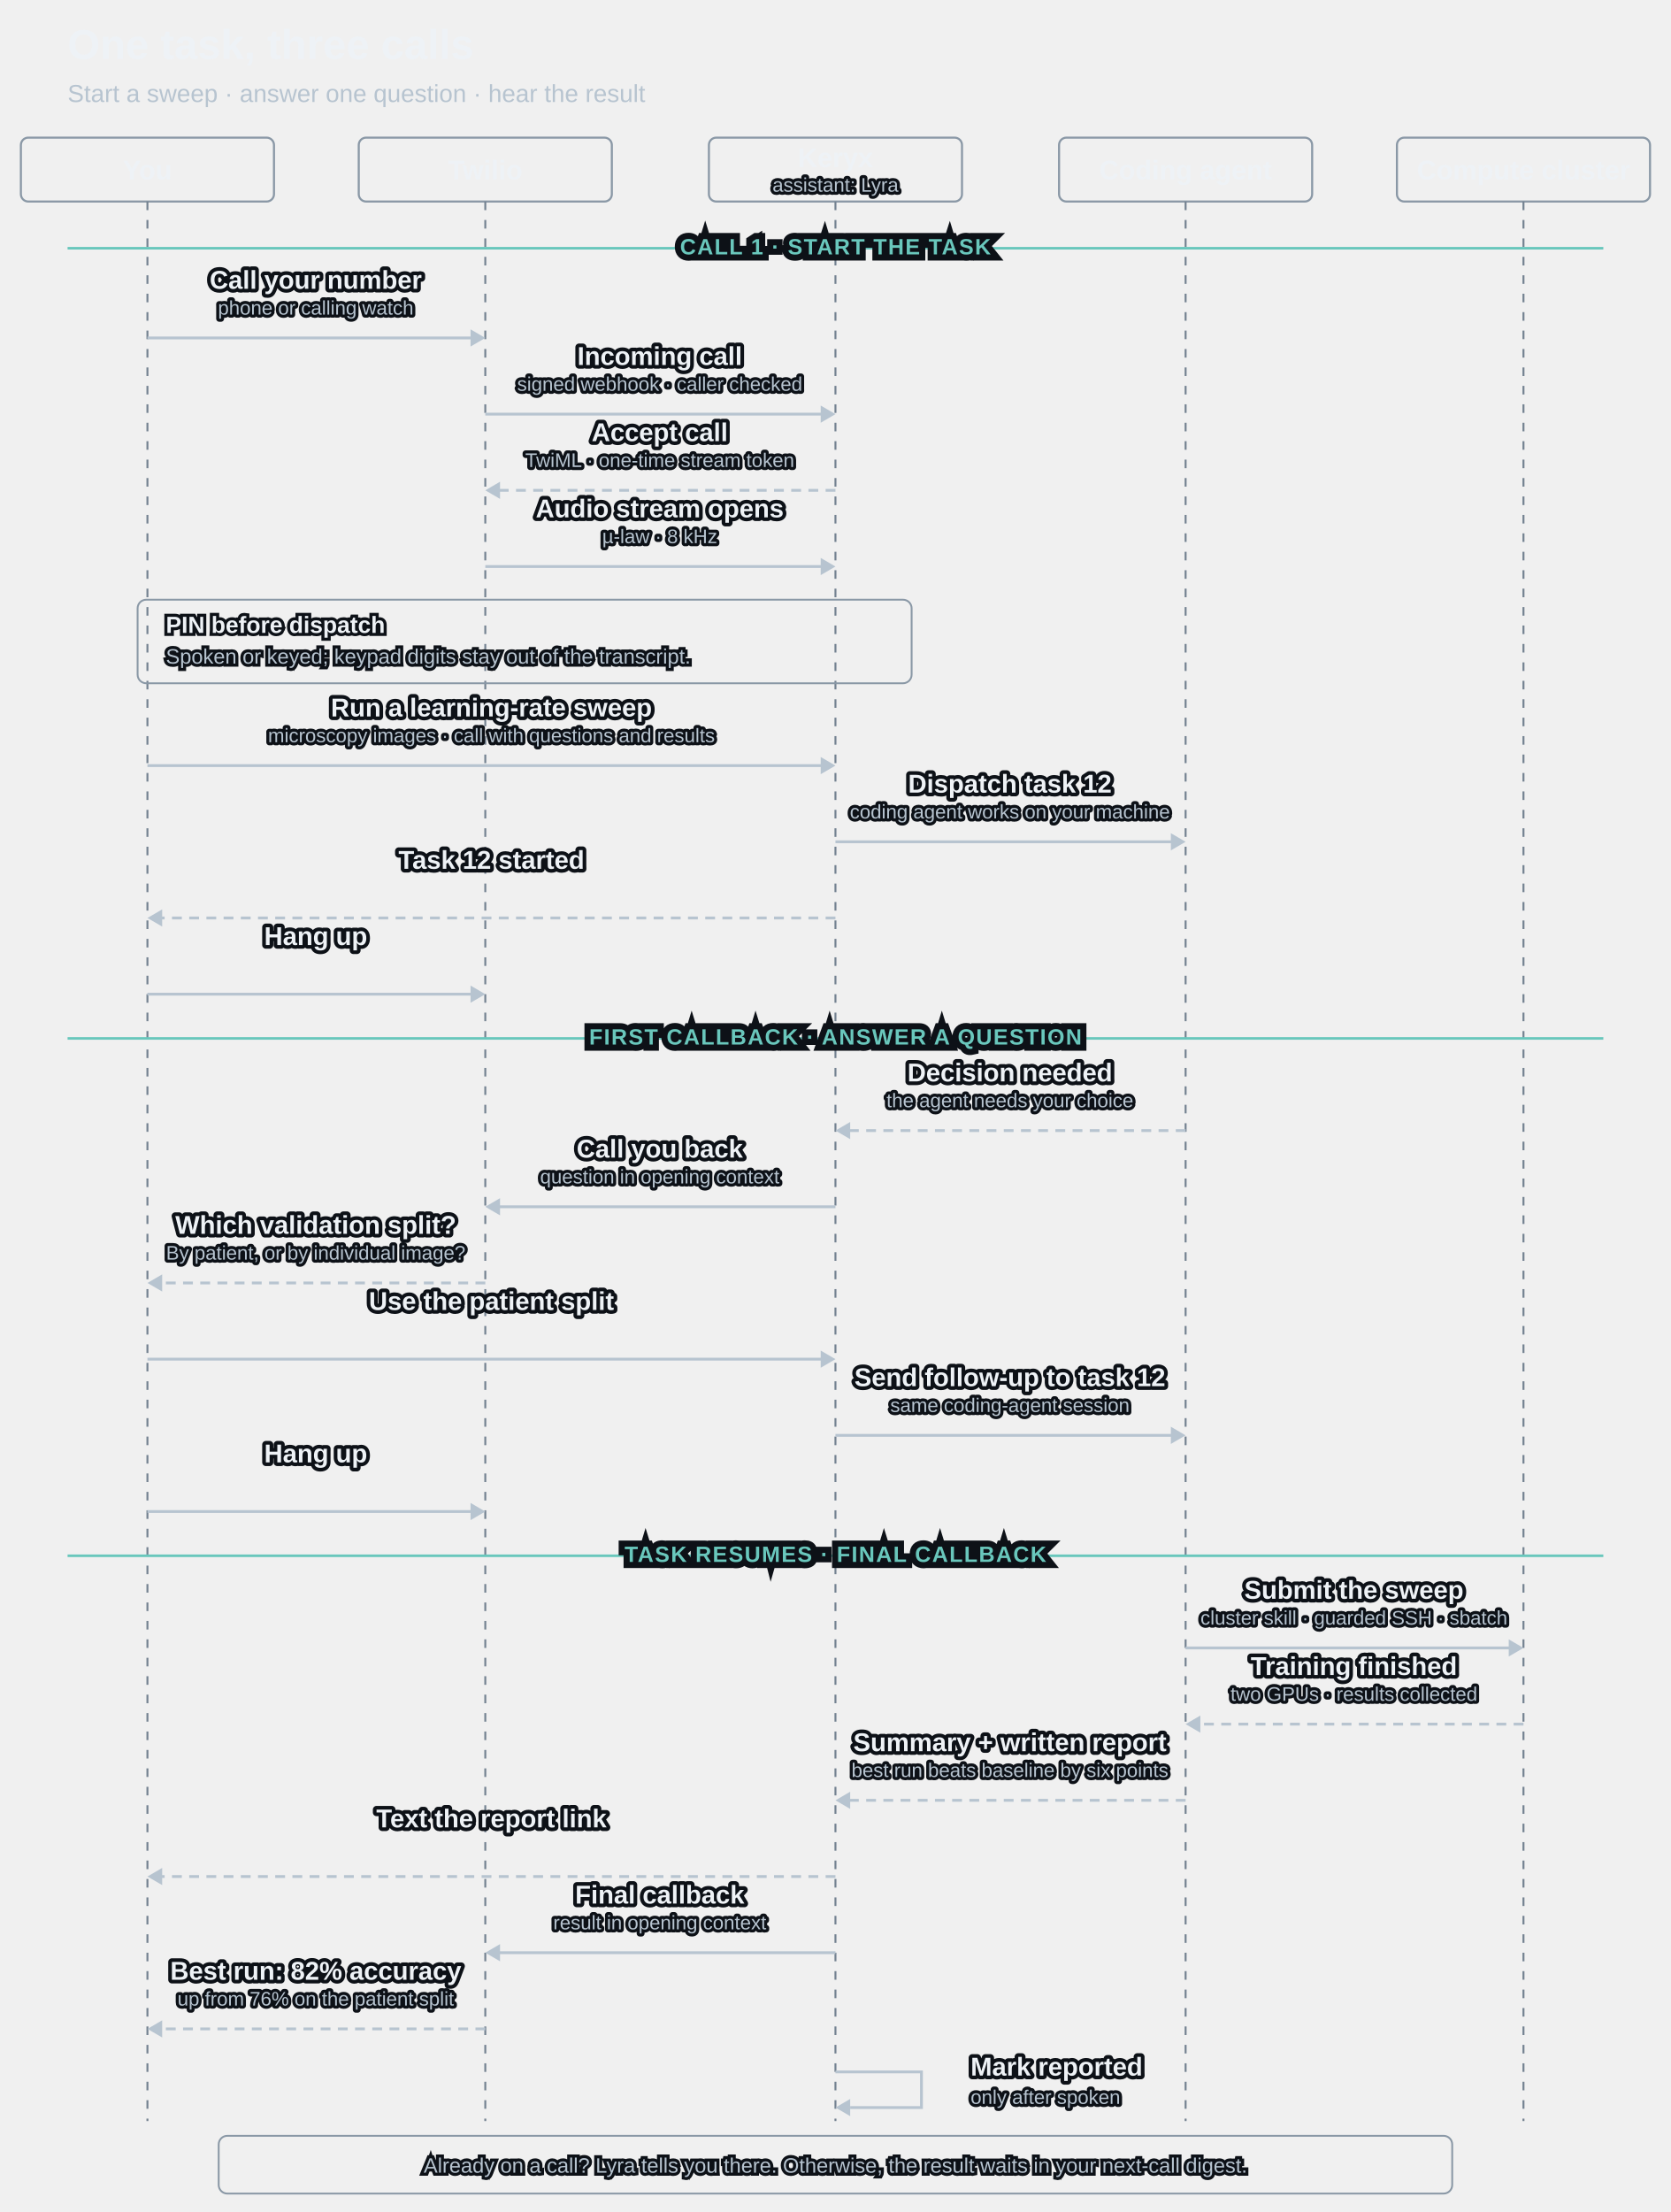
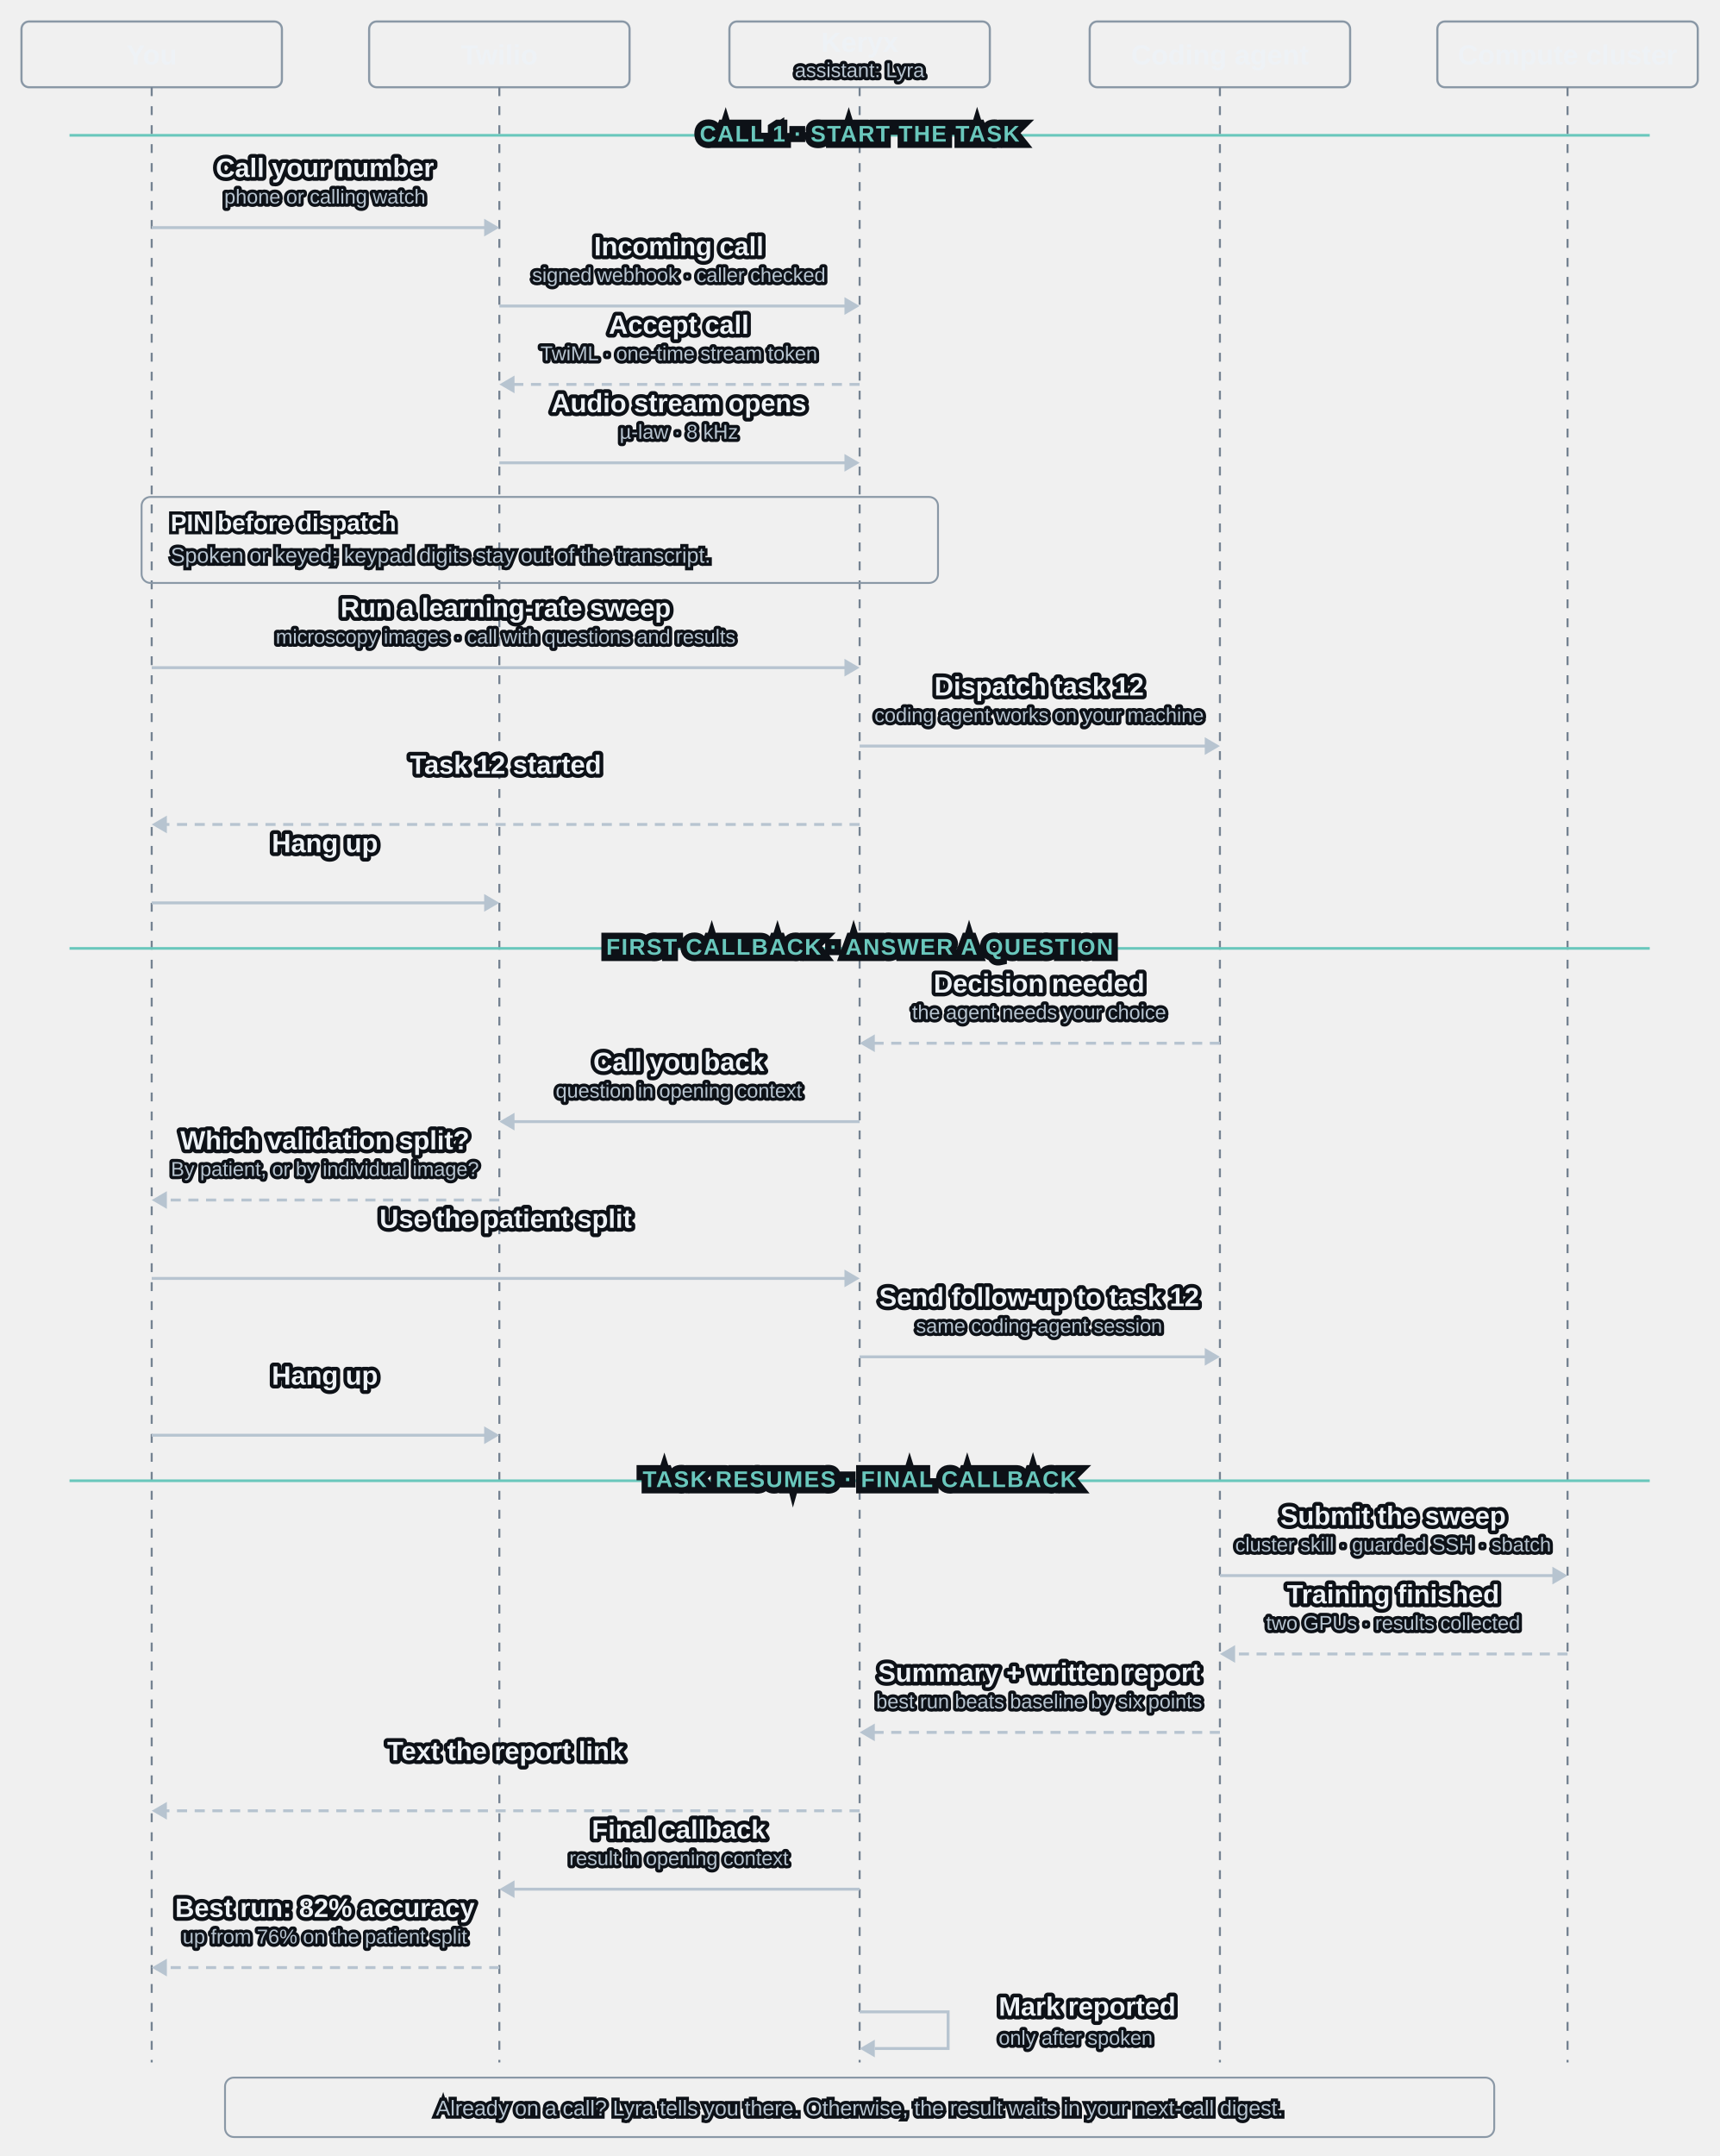
- <svg xmlns="http://www.w3.org/2000/svg" width="1360" height="1800" viewBox="0 0 1360 1800" role="img" aria-labelledby="title description">
+ <svg xmlns="http://www.w3.org/2000/svg" width="1360" height="1705" viewBox="0 95 1360 1705" role="img" aria-labelledby="title description">
  <style>
  text { font-family: -apple-system, BlinkMacSystemFont, 'Segoe UI', Arial, sans-serif; }
-   .title { font-size: 34px; font-weight: 730; fill: #1f2937; }
-   .subtitle { font-size: 20px; fill: #526171; }
  .header-box { fill: transparent; stroke: #788796; stroke-width: 1.7; }
  .header-text { font-size: 22px; font-weight: 700; fill: #1f2937; }
  .lifeline { stroke: #9aa8b5; stroke-width: 1.6; stroke-dasharray: 7 8; }
  .message { stroke: #34495e; stroke-width: 2.3; }
  .response { stroke: #617385; stroke-width: 2.3; stroke-dasharray: 8 6; }
  .arrowhead { fill: #34495e; }
  .msg-label { font-size: 21px; font-weight: 640; fill: #1f2937; stroke: #fff; stroke-width: 6; stroke-linejoin: round; paint-order: stroke fill; }
  .msg-detail { font-size: 16px; fill: #526171; stroke: #fff; stroke-width: 5; stroke-linejoin: round; paint-order: stroke fill; }
  .note { fill: transparent; stroke: #9aa8b5; stroke-width: 1.5; }
  .note-heading { font-size: 19px; font-weight: 700; fill: #1f2937; stroke: #fff; stroke-width: 5; paint-order: stroke fill; }
  .note-text { font-size: 17px; fill: #485a6b; stroke: #fff; stroke-width: 5; paint-order: stroke fill; }
  .divider { stroke: #0f766e; stroke-width: 2.1; }
  .phase { font-size: 18px; font-weight: 750; letter-spacing: 1px; fill: #0f766e; stroke: #fff; stroke-width: 10; paint-order: stroke fill; }
-   .title, .header-text, .msg-label, .note-heading { fill: #eef2f6; }
-   .subtitle, .msg-detail, .note-text { fill: #b7c4d0; }
+   .header-text, .msg-label, .note-heading { fill: #eef2f6; }
+   .msg-detail, .note-text { fill: #b7c4d0; }
  .header-box, .note { stroke: #8a98a6; }
  .lifeline { stroke: #748291; }
  .message, .response { stroke: #b7c4d0; }
  .arrowhead { fill: #b7c4d0; }
  .msg-label, .msg-detail, .phase, .note-heading, .note-text { stroke: #0d1117; }
  .phase { fill: #69c7bc; }
  .divider { stroke: #69c7bc; }
</style>
-   <text class="title" x="55" y="48">One task, three calls</text>
-   <text class="subtitle" x="55" y="83">Start a sweep · answer one question · hear the result</text>
  <rect class="header-box" x="17" y="112" width="206" height="52" rx="6" />
  <text class="header-text" x="120" y="146" text-anchor="middle">You</text>
  <line class="lifeline" x1="120" y1="164" x2="120" y2="1726" />
  <rect class="header-box" x="292" y="112" width="206" height="52" rx="6" />
  <text class="header-text" x="395" y="146" text-anchor="middle">Twilio</text>
  <line class="lifeline" x1="395" y1="164" x2="395" y2="1726" />
  <rect class="header-box" x="577" y="112" width="206" height="52" rx="6" />
  <text class="header-text" x="680" y="136" text-anchor="middle">Keryx</text>
  <text class="msg-detail" x="680" y="156" text-anchor="middle">assistant: Lyra</text>
  <line class="lifeline" x1="680" y1="164" x2="680" y2="1726" />
  <rect class="header-box" x="862" y="112" width="206" height="52" rx="6" />
  <text class="header-text" x="965" y="146" text-anchor="middle">Coding agent</text>
  <line class="lifeline" x1="965" y1="164" x2="965" y2="1726" />
  <rect class="header-box" x="1137" y="112" width="206" height="52" rx="6" />
  <text class="header-text" x="1240" y="146" text-anchor="middle">Compute cluster</text>
  <line class="lifeline" x1="1240" y1="164" x2="1240" y2="1726" />
  <line class="divider" x1="55" y1="202" x2="1305" y2="202" />
  <text class="phase" x="680" y="207" text-anchor="middle">CALL 1 · START THE TASK</text>
  <line class="message" x1="120" y1="275" x2="384" y2="275" />
  <polygon class="arrowhead" points="395,275 383,268 383,282" />
  <text class="msg-label" x="257" y="235" text-anchor="middle">Call your number</text>
  <text class="msg-detail" x="257" y="256" text-anchor="middle">phone or calling watch</text>
  <line class="message" x1="395" y1="337" x2="669" y2="337" />
  <polygon class="arrowhead" points="680,337 668,330 668,344" />
  <text class="msg-label" x="537" y="297" text-anchor="middle">Incoming call</text>
  <text class="msg-detail" x="537" y="318" text-anchor="middle">signed webhook · caller checked</text>
  <line class="response" x1="680" y1="399" x2="406" y2="399" />
  <polygon class="arrowhead" points="395,399 407,392 407,406" />
  <text class="msg-label" x="537" y="359" text-anchor="middle">Accept call</text>
  <text class="msg-detail" x="537" y="380" text-anchor="middle">TwiML · one-time stream token</text>
  <line class="message" x1="395" y1="461" x2="669" y2="461" />
  <polygon class="arrowhead" points="680,461 668,454 668,468" />
  <text class="msg-label" x="537" y="421" text-anchor="middle">Audio stream opens</text>
  <text class="msg-detail" x="537" y="442" text-anchor="middle">µ-law · 8 kHz</text>
  <rect class="note" x="112" y="488" width="630" height="68" rx="7" />
  <text class="note-heading" x="135" y="515">PIN before dispatch</text>
  <text class="note-text" x="135" y="540">Spoken or keyed; keypad digits stay out of the transcript.</text>
  <line class="message" x1="120" y1="623" x2="669" y2="623" />
  <polygon class="arrowhead" points="680,623 668,616 668,630" />
  <text class="msg-label" x="400" y="583" text-anchor="middle">Run a learning-rate sweep</text>
  <text class="msg-detail" x="400" y="604" text-anchor="middle">microscopy images · call with questions and results</text>
  <line class="message" x1="680" y1="685" x2="954" y2="685" />
  <polygon class="arrowhead" points="965,685 953,678 953,692" />
  <text class="msg-label" x="822" y="645" text-anchor="middle">Dispatch task 12</text>
  <text class="msg-detail" x="822" y="666" text-anchor="middle">coding agent works on your machine</text>
  <line class="response" x1="680" y1="747" x2="131" y2="747" />
  <polygon class="arrowhead" points="120,747 132,740 132,754" />
  <text class="msg-label" x="400" y="707" text-anchor="middle">Task 12 started</text>
  <line class="message" x1="120" y1="809" x2="384" y2="809" />
  <polygon class="arrowhead" points="395,809 383,802 383,816" />
  <text class="msg-label" x="257" y="769" text-anchor="middle">Hang up</text>
  <line class="divider" x1="55" y1="845" x2="1305" y2="845" />
  <text class="phase" x="680" y="850" text-anchor="middle">FIRST CALLBACK · ANSWER A QUESTION</text>
  <line class="response" x1="965" y1="920" x2="691" y2="920" />
  <polygon class="arrowhead" points="680,920 692,913 692,927" />
  <text class="msg-label" x="822" y="880" text-anchor="middle">Decision needed</text>
  <text class="msg-detail" x="822" y="901" text-anchor="middle">the agent needs your choice</text>
  <line class="message" x1="680" y1="982" x2="406" y2="982" />
  <polygon class="arrowhead" points="395,982 407,975 407,989" />
  <text class="msg-label" x="537" y="942" text-anchor="middle">Call you back</text>
  <text class="msg-detail" x="537" y="963" text-anchor="middle">question in opening context</text>
  <line class="response" x1="395" y1="1044" x2="131" y2="1044" />
  <polygon class="arrowhead" points="120,1044 132,1037 132,1051" />
  <text class="msg-label" x="257" y="1004" text-anchor="middle">Which validation split?</text>
  <text class="msg-detail" x="257" y="1025" text-anchor="middle">By patient, or by individual image?</text>
  <line class="message" x1="120" y1="1106" x2="669" y2="1106" />
  <polygon class="arrowhead" points="680,1106 668,1099 668,1113" />
  <text class="msg-label" x="400" y="1066" text-anchor="middle">Use the patient split</text>
  <line class="message" x1="680" y1="1168" x2="954" y2="1168" />
  <polygon class="arrowhead" points="965,1168 953,1161 953,1175" />
  <text class="msg-label" x="822" y="1128" text-anchor="middle">Send follow-up to task 12</text>
  <text class="msg-detail" x="822" y="1149" text-anchor="middle">same coding-agent session</text>
  <line class="message" x1="120" y1="1230" x2="384" y2="1230" />
  <polygon class="arrowhead" points="395,1230 383,1223 383,1237" />
  <text class="msg-label" x="257" y="1190" text-anchor="middle">Hang up</text>
  <line class="divider" x1="55" y1="1266" x2="1305" y2="1266" />
  <text class="phase" x="680" y="1271" text-anchor="middle">TASK RESUMES · FINAL CALLBACK</text>
  <line class="message" x1="965" y1="1341" x2="1229" y2="1341" />
  <polygon class="arrowhead" points="1240,1341 1228,1334 1228,1348" />
  <text class="msg-label" x="1102" y="1301" text-anchor="middle">Submit the sweep</text>
  <text class="msg-detail" x="1102" y="1322" text-anchor="middle">cluster skill · guarded SSH · sbatch</text>
  <line class="response" x1="1240" y1="1403" x2="976" y2="1403" />
  <polygon class="arrowhead" points="965,1403 977,1396 977,1410" />
  <text class="msg-label" x="1102" y="1363" text-anchor="middle">Training finished</text>
  <text class="msg-detail" x="1102" y="1384" text-anchor="middle">two GPUs · results collected</text>
  <line class="response" x1="965" y1="1465" x2="691" y2="1465" />
  <polygon class="arrowhead" points="680,1465 692,1458 692,1472" />
  <text class="msg-label" x="822" y="1425" text-anchor="middle">Summary + written report</text>
  <text class="msg-detail" x="822" y="1446" text-anchor="middle">best run beats baseline by six points</text>
  <line class="response" x1="680" y1="1527" x2="131" y2="1527" />
  <polygon class="arrowhead" points="120,1527 132,1520 132,1534" />
  <text class="msg-label" x="400" y="1487" text-anchor="middle">Text the report link</text>
  <line class="message" x1="680" y1="1589" x2="406" y2="1589" />
  <polygon class="arrowhead" points="395,1589 407,1582 407,1596" />
  <text class="msg-label" x="537" y="1549" text-anchor="middle">Final callback</text>
  <text class="msg-detail" x="537" y="1570" text-anchor="middle">result in opening context</text>
  <line class="response" x1="395" y1="1651" x2="131" y2="1651" />
  <polygon class="arrowhead" points="120,1651 132,1644 132,1658" />
  <text class="msg-label" x="257" y="1611" text-anchor="middle">Best run: 82% accuracy</text>
  <text class="msg-detail" x="257" y="1632" text-anchor="middle">up from 76% on the patient split</text>
  <path class="message" d="M680 1686 H750 V1715 H692" fill="none" />
  <polygon class="arrowhead" points="680,1715 692,1708 692,1722" />
  <text class="msg-label" x="790" y="1689">Mark reported</text>
  <text class="msg-detail" x="790" y="1712">only after spoken</text>
  <rect class="note" x="178" y="1738" width="1004" height="47" rx="7" />
  <text class="note-text" x="680" y="1768" text-anchor="middle">Already on a call? Lyra tells you there. Otherwise, the result waits in your next-call digest.</text>
</svg>
